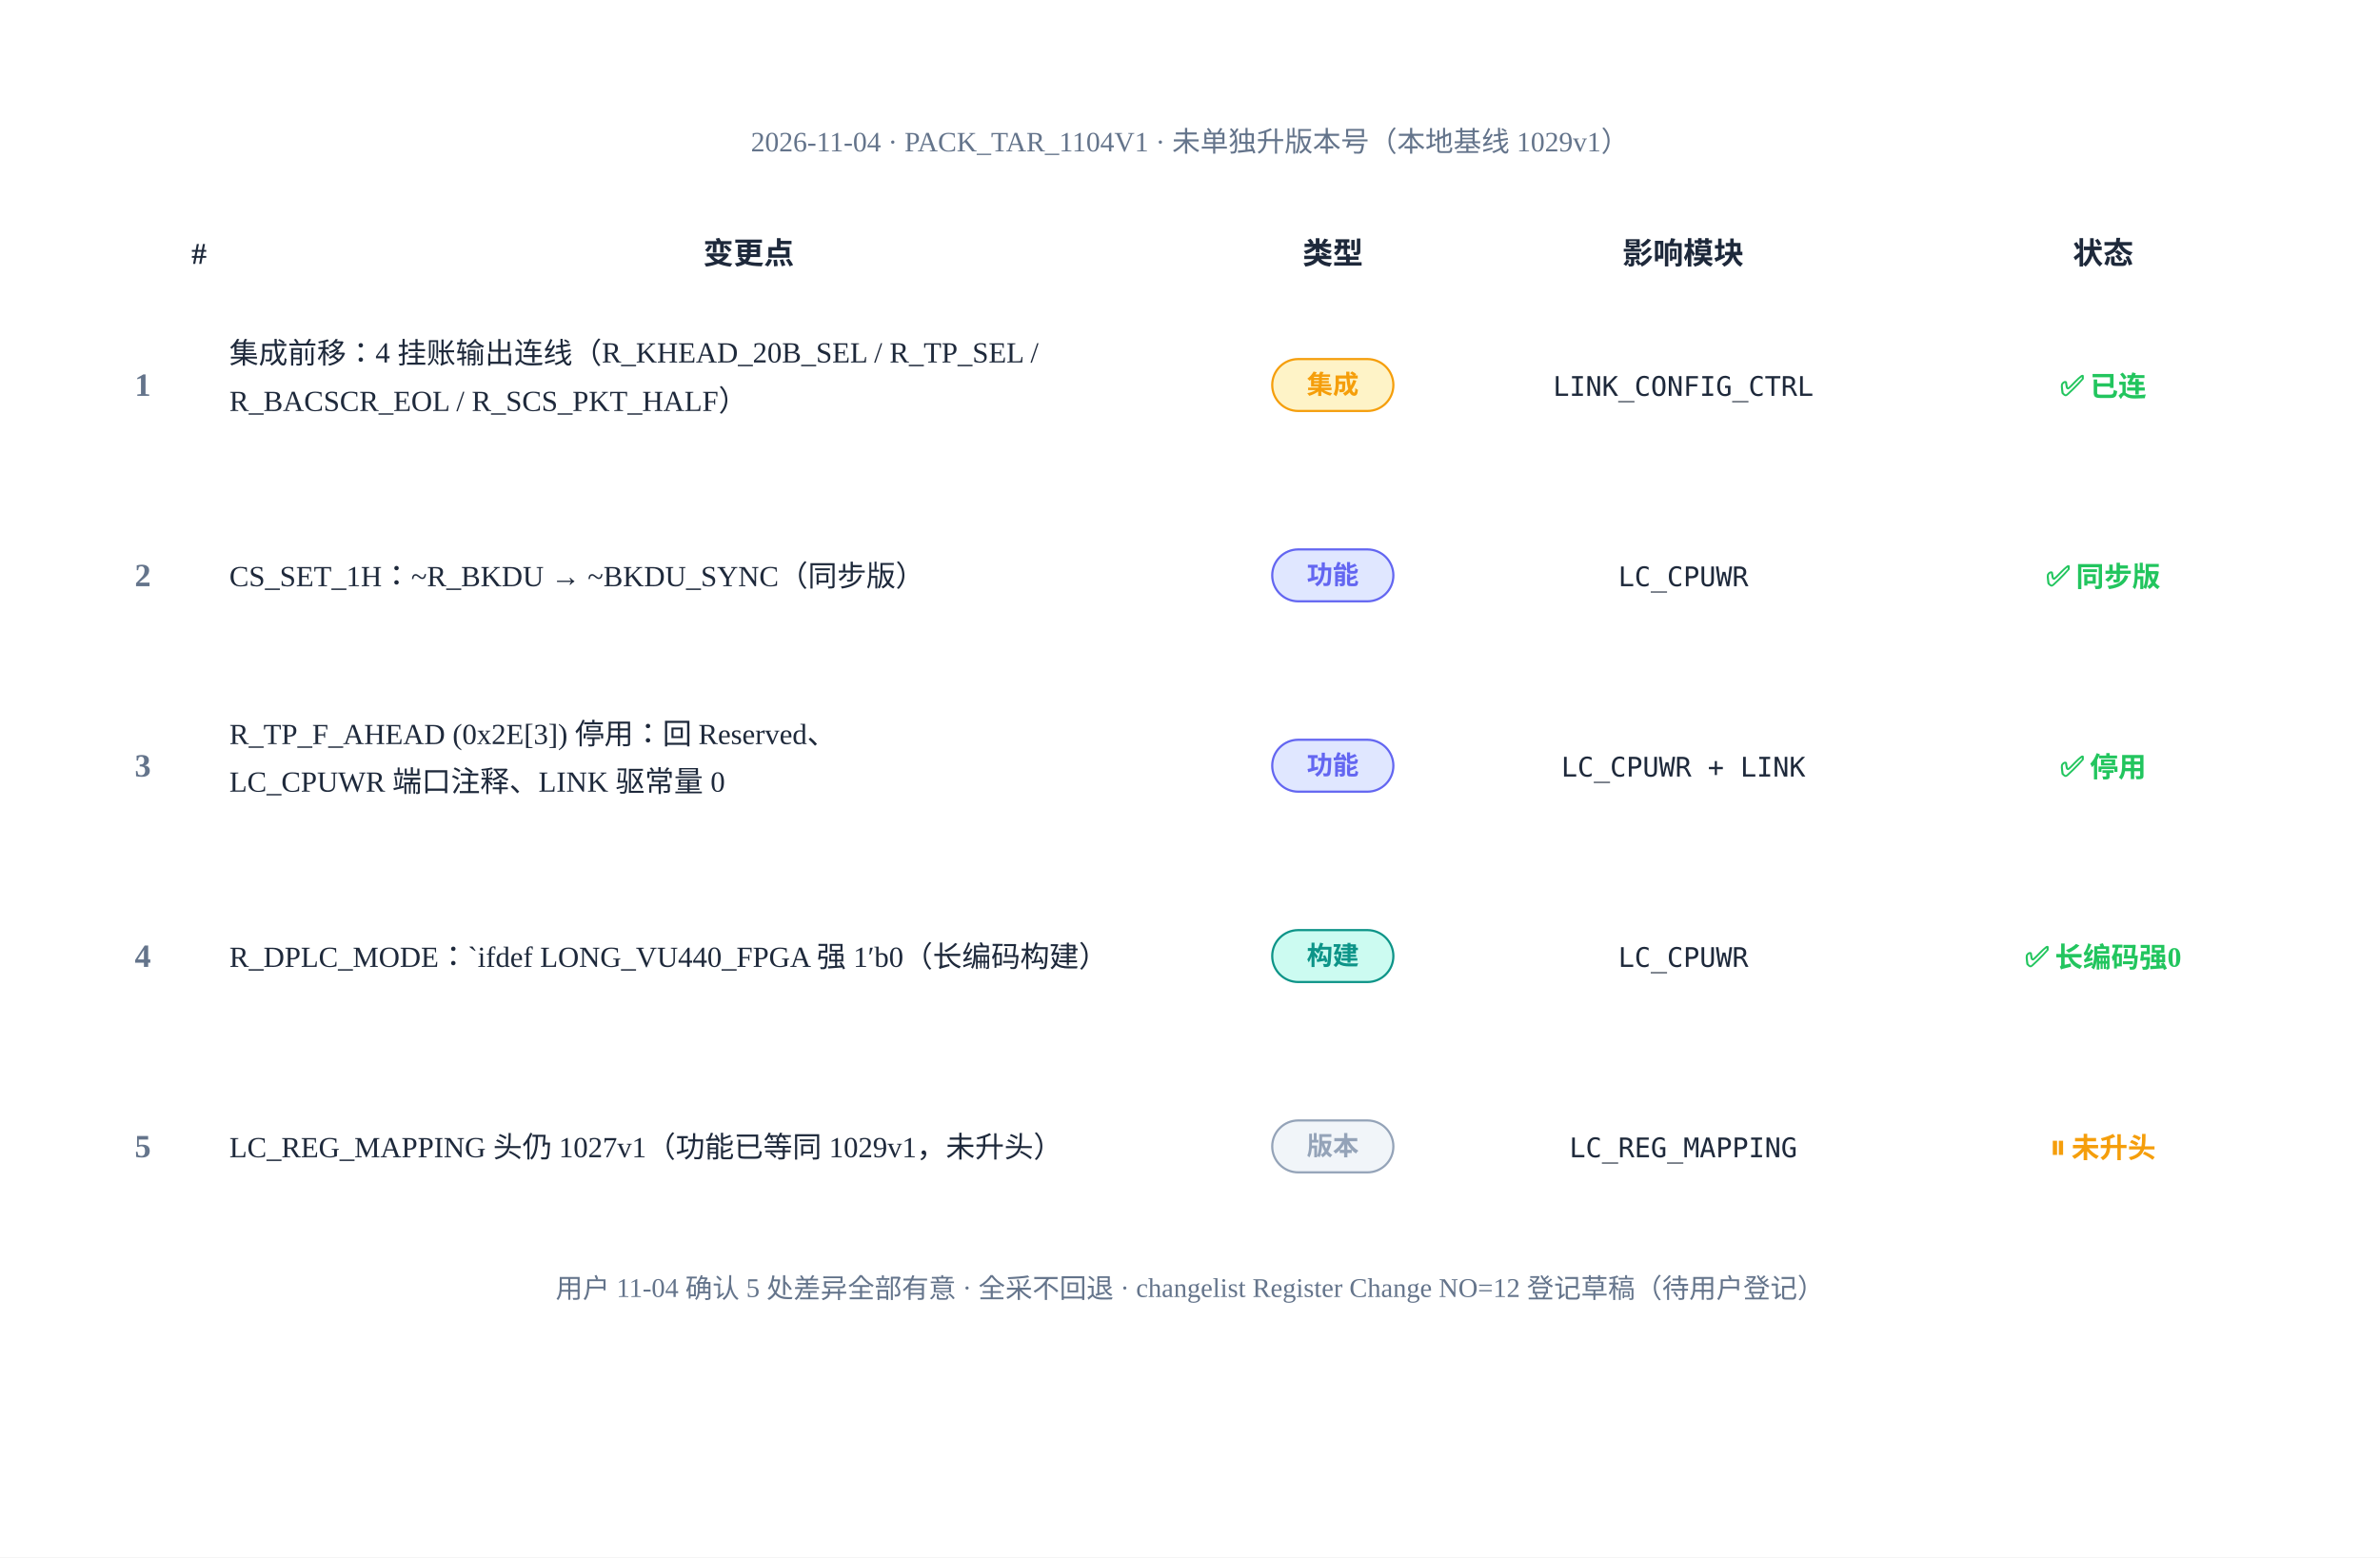
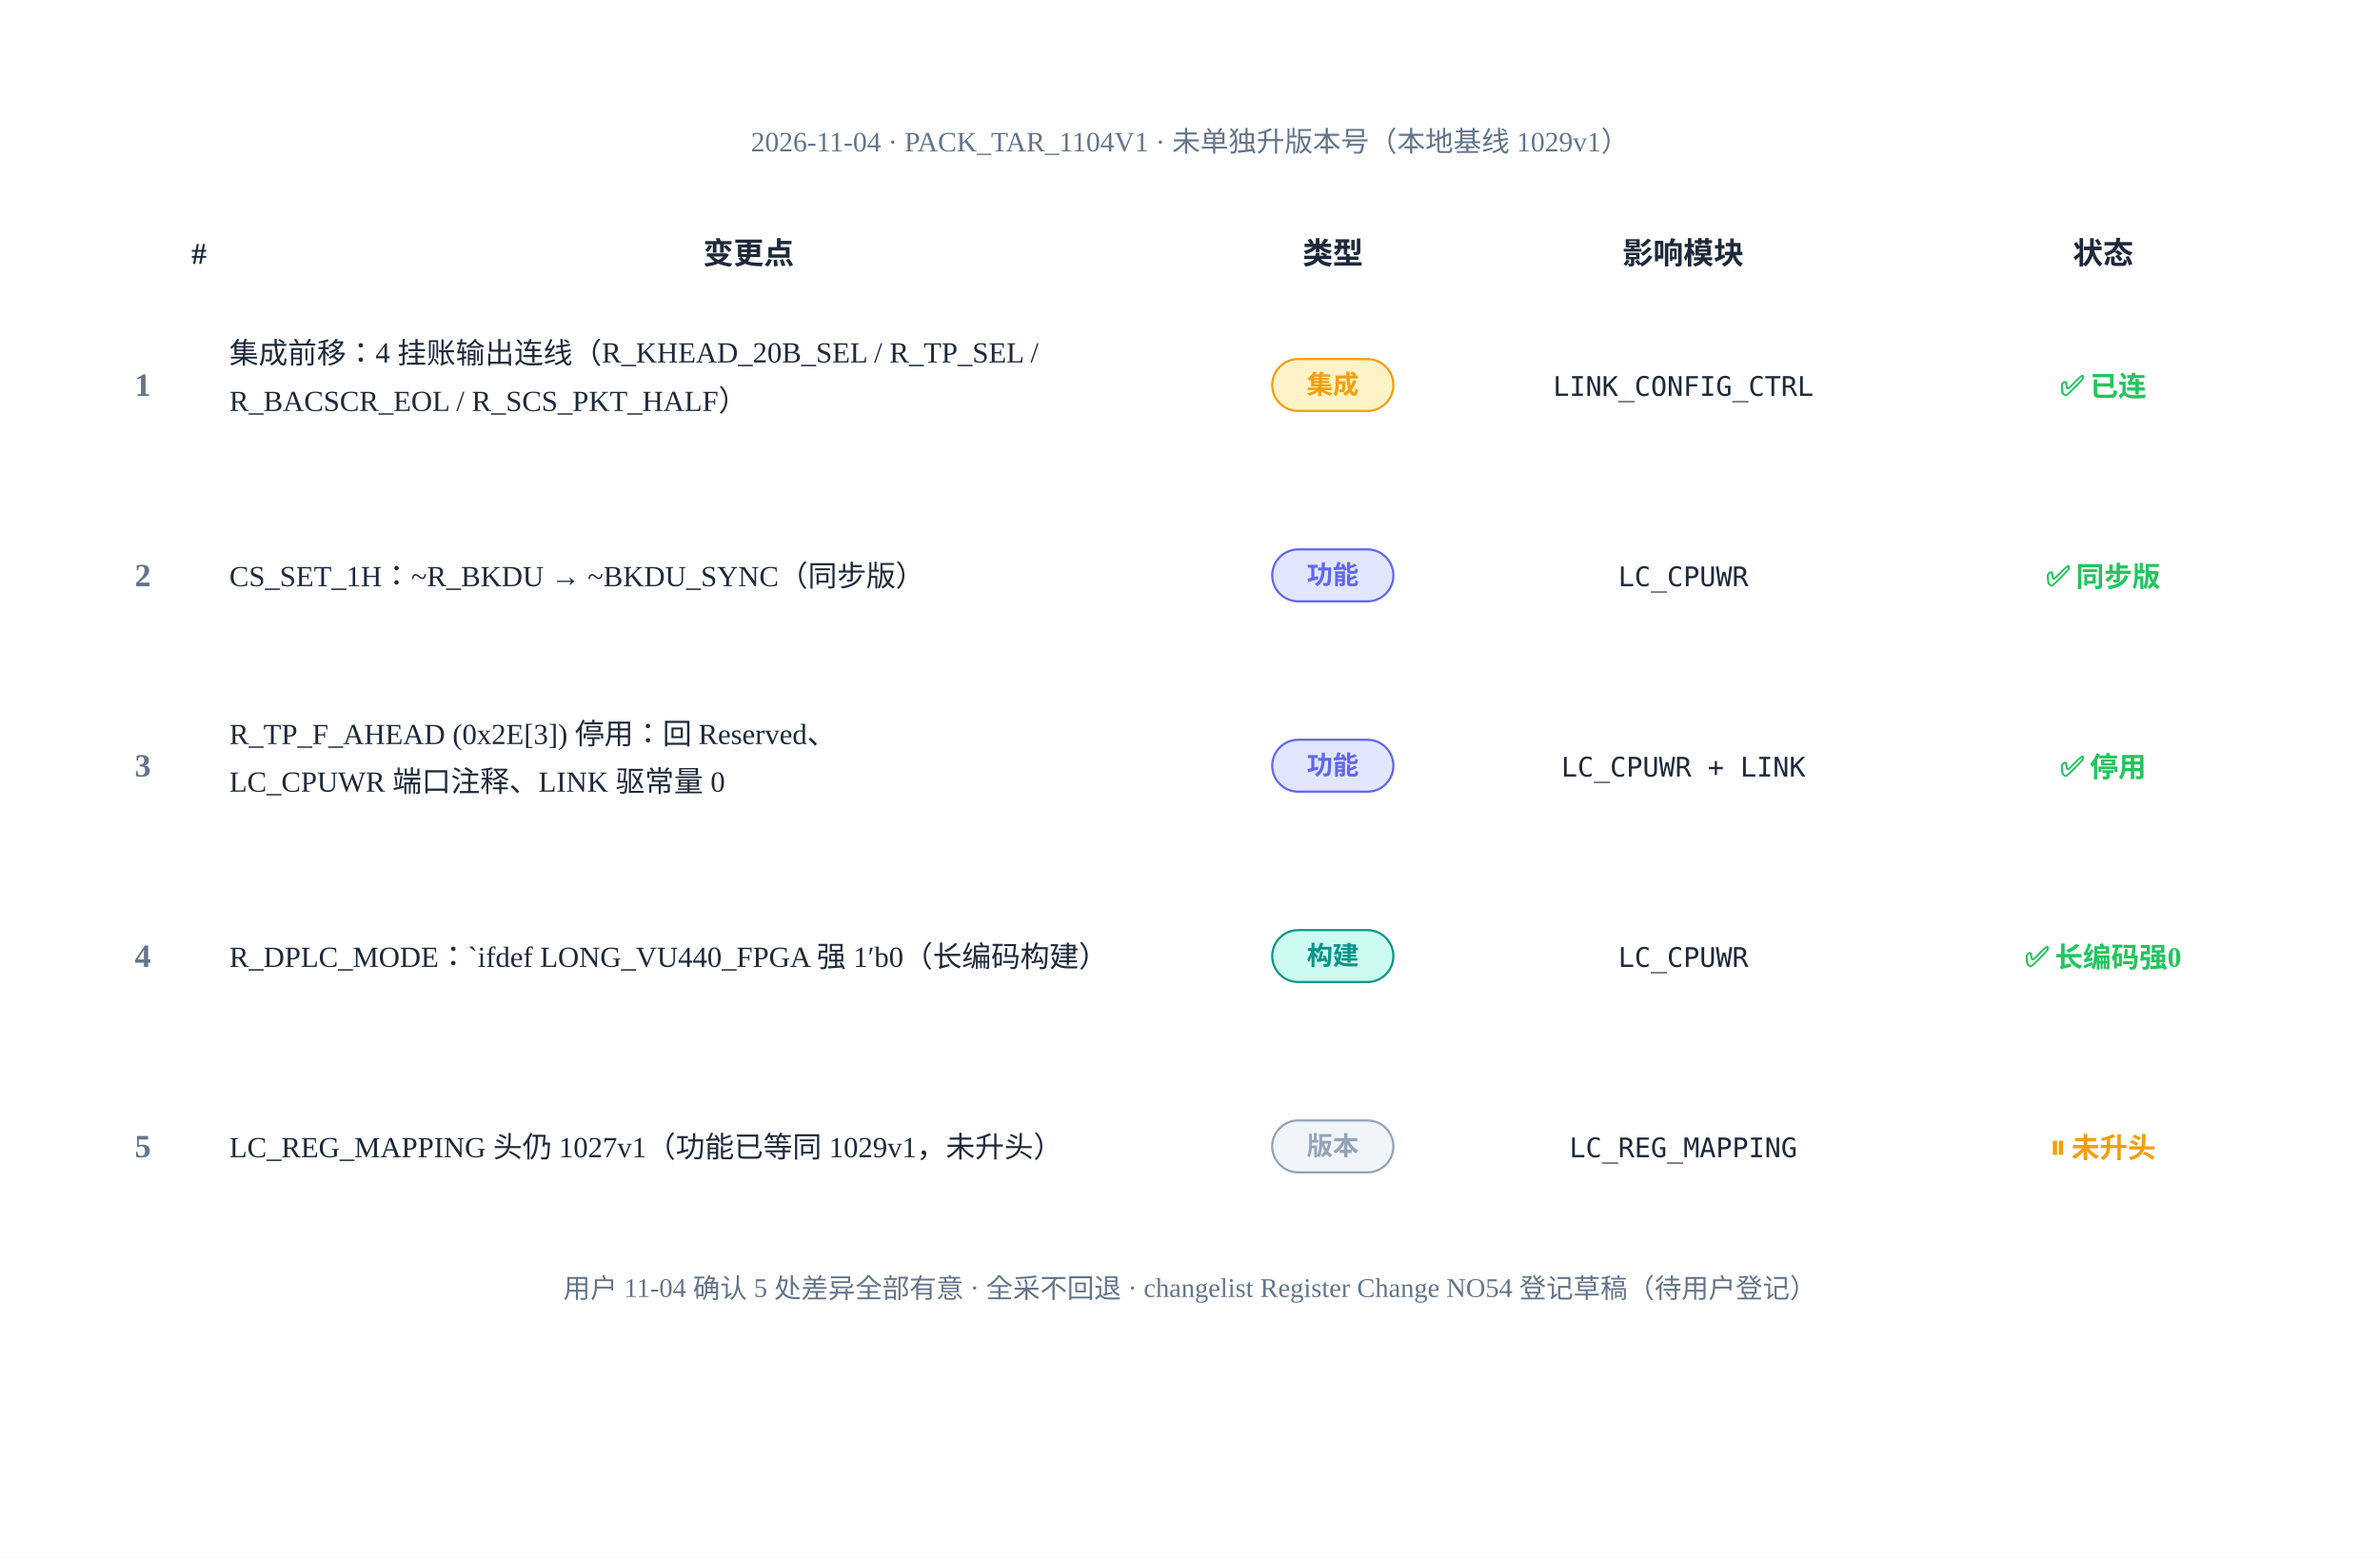
<svg xmlns="http://www.w3.org/2000/svg" width="1100" height="720" viewBox="0 0 1100 720" style="background:#ffffff">
  <rect width="1100" height="720" fill="#ffffff" />
  <text x="550.0" y="42" text-anchor="middle" class="title" font-size="22" font-weight="bold" fill="#1e293b">1104 服务器同步 · 寄存器变更</text>
  <text x="550.0" y="70" text-anchor="middle" font-size="13" fill="#64748b">2026-11-04 · PACK_TAR_1104V1 · 未单独升版本号（本地基线 1029v1）</text>
  <defs>
    <linearGradient id="sweepG-1" gradientUnits="userSpaceOnUse" x1="-640" y1="0" x2="620" y2="0">
      <stop offset="0" stop-color="#b45309" stop-opacity="0" />
      <stop offset="0.46" stop-color="#b45309" stop-opacity="0" />
      <stop offset="0.5" stop-color="#b45309" stop-opacity="0.30" />
      <stop offset="0.54" stop-color="#b45309" stop-opacity="0" />
      <stop offset="1" stop-color="#b45309" stop-opacity="0" />
    </linearGradient>
    <clipPath id="sweepC-1">
      <rect x="40" y="100" width="1020" height="474" />
    </clipPath>
  </defs>
  <g clip-path="url(#sweepC-1)">
    <rect class="sweepband" x="-640" y="100" width="1260" height="474" fill="url(#sweepG-1)" style="--sweepP:1260px" />
  </g>
  <rect class="head" x="40" y="100" width="1020" height="34" fill="#f1f5f9" />
  <text x="92.0" y="122" text-anchor="middle" font-size="14" font-weight="700" fill="#1e293b">#</text>
  <text x="346.0" y="122" text-anchor="middle" font-size="14" font-weight="700" fill="#1e293b">变更点</text>
  <text x="616.0" y="122" text-anchor="middle" font-size="14" font-weight="700" fill="#1e293b">类型</text>
  <text x="778.0" y="122" text-anchor="middle" font-size="14" font-weight="700" fill="#1e293b">影响模块</text>
  <text x="972.0" y="122" text-anchor="middle" font-size="14" font-weight="700" fill="#1e293b">状态</text>
  <rect class="row" style="animation-delay:0.15s" x="40" y="134" width="1020" height="88" fill="#ffffff" stroke="#e2e8f0" stroke-width="1" />
  <text x="66.0" y="183.0" text-anchor="middle" font-size="15" font-weight="700" fill="#64748b">1</text>
  <text x="106" y="168.0" font-size="13.5" fill="#1e293b">集成前移：4 挂账输出连线（R_KHEAD_20B_SEL / R_TP_SEL /</text>
  <text x="106" y="190.0" font-size="13.5" fill="#1e293b">R_BACSCR_EOL / R_SCS_PKT_HALF）</text>
  <rect x="588.0" y="166.0" width="56" height="24" rx="12" fill="#fef3c7" stroke="#f59e0b" stroke-width="1" />
  <text x="616.0" y="182.0" text-anchor="middle" font-size="12" font-weight="700" fill="#f59e0b">集成</text>
  <text x="778.0" y="183.0" text-anchor="middle" font-size="12.5" fill="#1e293b" font-family="Consolas, Monaco, monospace">LINK_CONFIG_CTRL</text>
  <text x="972.0" y="183.0" text-anchor="middle" font-size="13" font-weight="700" fill="#22c55e">✅ 已连</text>
  <g class="cellwave" style="animation-delay:-0.4s">
    <rect class="row" style="animation-delay:0.27s" x="40" y="222" width="1020" height="88" fill="#f8fafc" stroke="#e2e8f0" stroke-width="1" />
    <text x="66.0" y="271.0" text-anchor="middle" font-size="15" font-weight="700" fill="#64748b">2</text>
    <text x="106" y="271.0" font-size="13.5" fill="#1e293b">CS_SET_1H：~R_BKDU → ~BKDU_SYNC（同步版）</text>
    <rect x="588.0" y="254.0" width="56" height="24" rx="12" fill="#e0e7ff" stroke="#6366f1" stroke-width="1" />
    <text x="616.0" y="270.0" text-anchor="middle" font-size="12" font-weight="700" fill="#6366f1">功能</text>
    <text x="778.0" y="271.0" text-anchor="middle" font-size="12.5" fill="#1e293b" font-family="Consolas, Monaco, monospace">LC_CPUWR</text>
    <text x="972.0" y="271.0" text-anchor="middle" font-size="13" font-weight="700" fill="#22c55e">✅ 同步版</text>
  </g>
  <g class="cellwave" style="animation-delay:-0.8s">
    <rect class="row" style="animation-delay:0.39s" x="40" y="310" width="1020" height="88" fill="#ffffff" stroke="#e2e8f0" stroke-width="1" />
    <text x="66.0" y="359.0" text-anchor="middle" font-size="15" font-weight="700" fill="#64748b">3</text>
    <text x="106" y="344.0" font-size="13.5" fill="#1e293b">R_TP_F_AHEAD (0x2E[3]) 停用：回 Reserved、</text>
    <text x="106" y="366.0" font-size="13.5" fill="#1e293b">LC_CPUWR 端口注释、LINK 驱常量 0</text>
    <rect x="588.0" y="342.0" width="56" height="24" rx="12" fill="#e0e7ff" stroke="#6366f1" stroke-width="1" />
    <text x="616.0" y="358.0" text-anchor="middle" font-size="12" font-weight="700" fill="#6366f1">功能</text>
    <text x="778.0" y="359.0" text-anchor="middle" font-size="12.5" fill="#1e293b" font-family="Consolas, Monaco, monospace">LC_CPUWR + LINK</text>
    <text x="972.0" y="359.0" text-anchor="middle" font-size="13" font-weight="700" fill="#22c55e">✅ 停用</text>
  </g>
  <g class="cellwave" style="animation-delay:-1.2s">
    <rect class="row" style="animation-delay:0.51s" x="40" y="398" width="1020" height="88" fill="#f8fafc" stroke="#e2e8f0" stroke-width="1" />
    <text x="66.0" y="447.0" text-anchor="middle" font-size="15" font-weight="700" fill="#64748b">4</text>
    <text x="106" y="447.0" font-size="13.5" fill="#1e293b">R_DPLC_MODE：`ifdef LONG_VU440_FPGA 强 1′b0（长编码构建）</text>
    <rect x="588.0" y="430.0" width="56" height="24" rx="12" fill="#ccfbf1" stroke="#0d9488" stroke-width="1" />
    <text x="616.0" y="446.0" text-anchor="middle" font-size="12" font-weight="700" fill="#0d9488">构建</text>
    <text x="778.0" y="447.0" text-anchor="middle" font-size="12.5" fill="#1e293b" font-family="Consolas, Monaco, monospace">LC_CPUWR</text>
    <text x="972.0" y="447.0" text-anchor="middle" font-size="13" font-weight="700" fill="#22c55e">✅ 长编码强0</text>
  </g>
  <rect class="row" style="animation-delay:0.63s" x="40" y="486" width="1020" height="88" fill="#ffffff" stroke="#e2e8f0" stroke-width="1" />
  <text x="66.0" y="535.0" text-anchor="middle" font-size="15" font-weight="700" fill="#64748b">5</text>
  <text x="106" y="535.0" font-size="13.5" fill="#1e293b">LC_REG_MAPPING 头仍 1027v1（功能已等同 1029v1，未升头）</text>
  <rect x="588.0" y="518.0" width="56" height="24" rx="12" fill="#f1f5f9" stroke="#94a3b8" stroke-width="1" />
  <text x="616.0" y="534.0" text-anchor="middle" font-size="12" font-weight="700" fill="#94a3b8">版本</text>
  <text x="778.0" y="535.0" text-anchor="middle" font-size="12.5" fill="#1e293b" font-family="Consolas, Monaco, monospace">LC_REG_MAPPING</text>
  <text x="972.0" y="535.0" text-anchor="middle" font-size="13" font-weight="700" fill="#f59e0b">⏸ 未升头</text>
-   <text x="550.0" y="600" text-anchor="middle" font-size="12.5" fill="#64748b">用户 11-04 确认 5 处差异全部有意 · 全采不回退 · changelist Register Change NO=12 登记草稿（待用户登记）</text>
+   <text x="550.0" y="600" text-anchor="middle" font-size="12.5" fill="#64748b">用户 11-04 确认 5 处差异全部有意 · 全采不回退 · changelist Register Change NO54 登记草稿（待用户登记）</text>
  <style>
.row{opacity:0;animation:rowIn .55s cubic-bezier(.22,.7,.3,1) forwards}
.head{opacity:0;animation:rowIn .55s cubic-bezier(.22,.7,.3,1) forwards}
.title{opacity:0;animation:rowIn .5s cubic-bezier(.22,.7,.3,1) forwards}
@keyframes rowIn{from{opacity:0;transform:translateY(10px)}to{opacity:1;transform:none}}
.draw{stroke-dasharray:100;animation:drawIn .6s cubic-bezier(.4,0,.2,1) forwards}
@keyframes drawIn{from{stroke-dashoffset:100}to{stroke-dashoffset:0}}
.fade{opacity:0;animation:fadeIn .6s ease forwards}
@keyframes fadeIn{to{opacity:1}}
.flowdot{fill:none;stroke-linecap:round;stroke-dasharray:9 91;stroke-width:3.5;animation:flow 2.6s linear infinite}
@keyframes flow{to{stroke-dashoffset:-100}}
.flowtail{fill:none;stroke-linecap:round;stroke-dasharray:4 96;stroke-width:8;opacity:.25;animation:flow 2.6s linear infinite}
.pulse{transform-box:fill-box;transform-origin:center;animation:pulse 2.8s ease-in-out infinite}
@keyframes pulse{0%,100%{opacity:1;filter:drop-shadow(0 0 0 rgba(180,83,9,0))}50%{opacity:.8;filter:drop-shadow(0 0 10px rgba(180,83,9,.75))}}
.pulse-t{transform-box:fill-box;transform-origin:center;animation:pulseT 2.8s ease-in-out infinite}
@keyframes pulseT{0%,100%{opacity:1;filter:drop-shadow(0 0 0 rgba(14,116,144,0))}50%{opacity:.8;filter:drop-shadow(0 0 10px rgba(14,116,144,.75))}}
.pulse-b{transform-box:fill-box;transform-origin:center;animation:pulseB 2.8s ease-in-out infinite}
@keyframes pulseB{0%,100%{opacity:1;filter:drop-shadow(0 0 0 rgba(29,78,216,0))}50%{opacity:.8;filter:drop-shadow(0 0 10px rgba(29,78,216,.75))}}
.sweepband{opacity:.85;animation:sweepMove 8s linear infinite}
@keyframes sweepMove{to{transform:translateX(var(--sweepP,160px))}}
.dashgrow{stroke-dasharray:7 5;animation:dashgrow 2.6s linear infinite}
@keyframes dashgrow{from{stroke-dashoffset:72}to{stroke-dashoffset:0}}
.march{animation:march 1.5s linear infinite}
@keyframes march{to{stroke-dashoffset:-16}}
.cellwave{animation:wave 2.6s ease-in-out infinite}
@keyframes wave{0%,100%{opacity:1}50%{opacity:.72}}
.breathe{animation:br 3.2s ease-in-out infinite}
@keyframes br{0%,100%{opacity:1}50%{opacity:.55}}
.step{animation:stepLit 6s ease-in-out infinite}
@keyframes stepLit{0%,16%{filter:drop-shadow(0 0 9px rgba(29,78,216,.85))}24%,92%{filter:drop-shadow(0 0 0 rgba(29,78,216,0))}100%{filter:drop-shadow(0 0 9px rgba(29,78,216,.85))}}
@media (prefers-reduced-motion:reduce){*{animation:none!important}.row,.head,.fade,.title{opacity:1!important}.flowdot,.flowtail,.sweepband{display:none!important}}
</style>
</svg>
